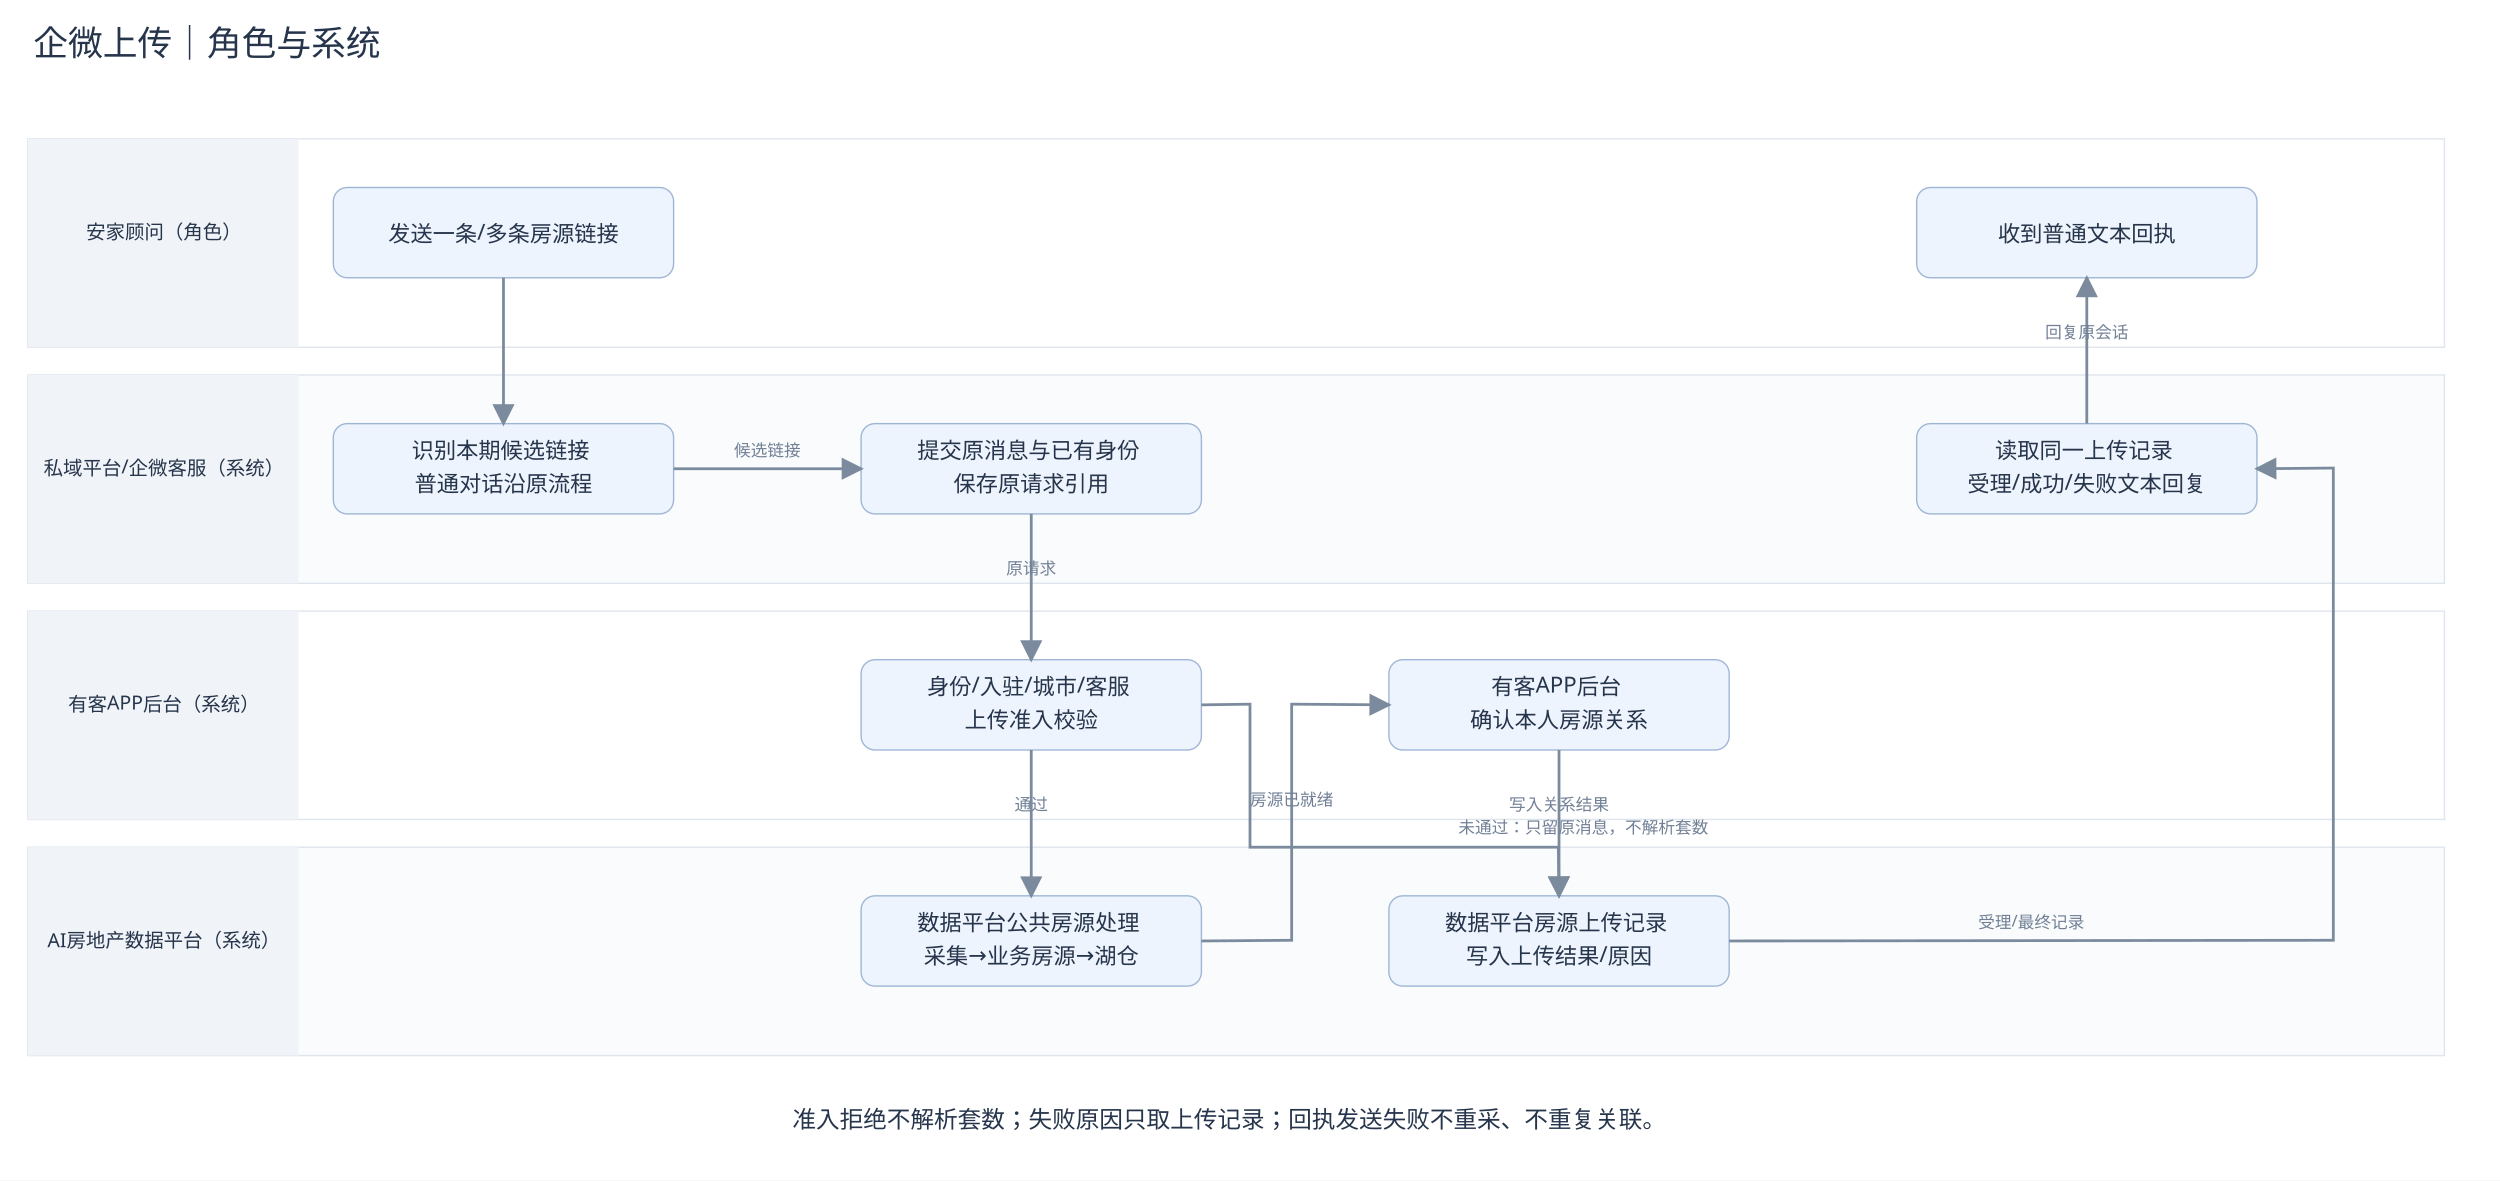
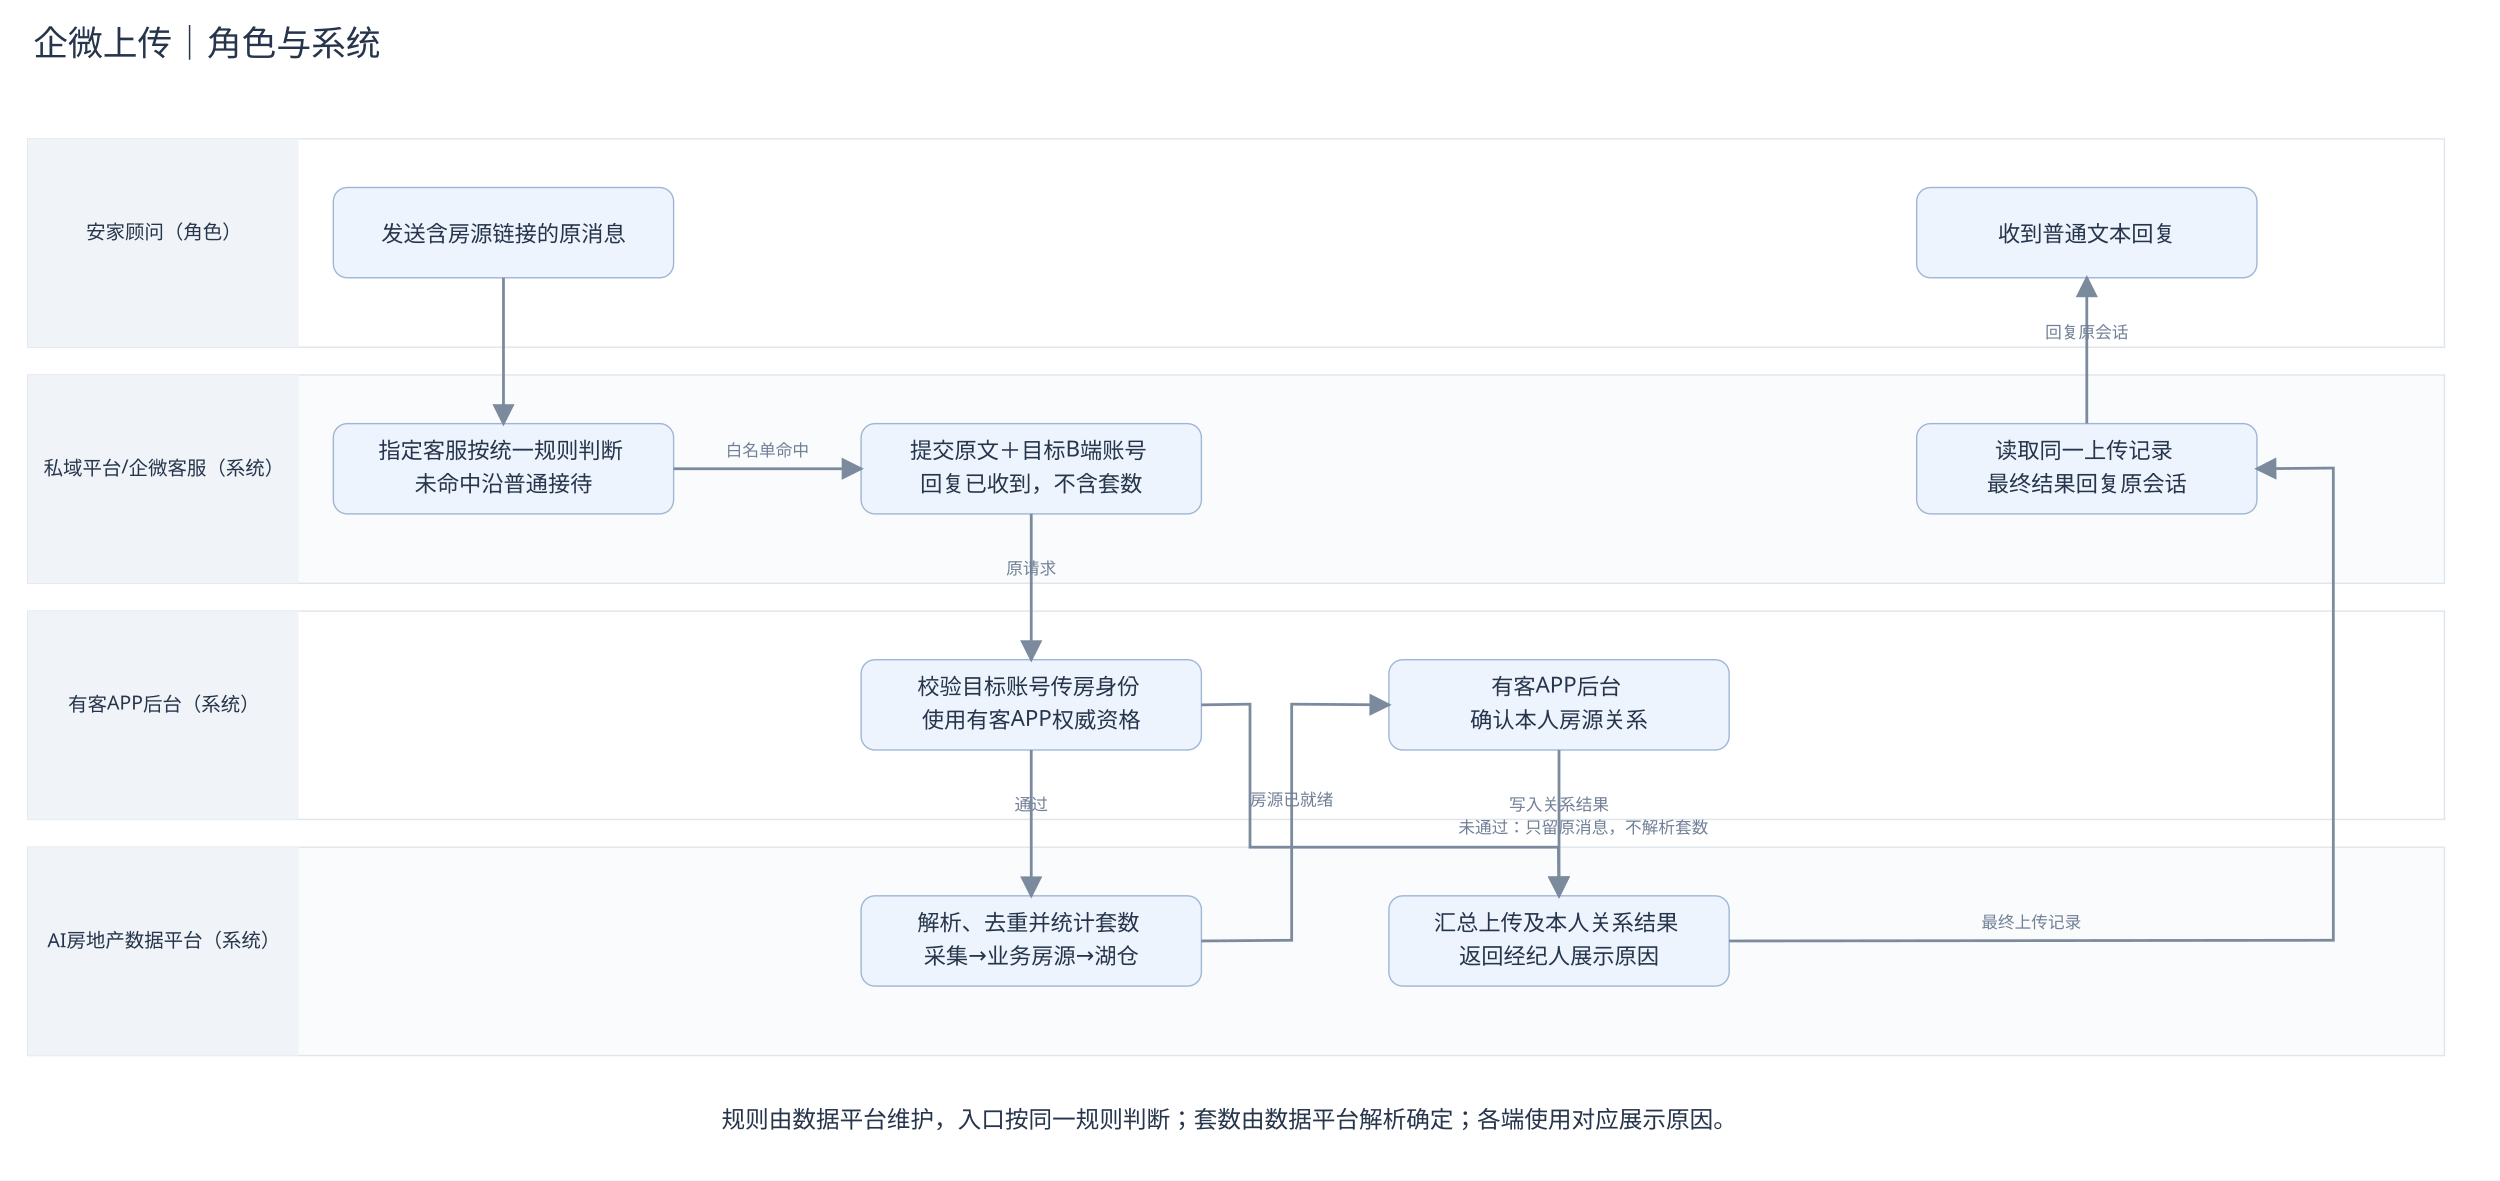
<svg xmlns="http://www.w3.org/2000/svg" width="1800" height="850" viewBox="0 0 1800 850">
  <defs>
    <marker id="arrow" markerWidth="8" markerHeight="8" refX="7" refY="4" orient="auto">
      <path d="M0 0L8 4L0 8" fill="#7b8b9d" />
    </marker>
  </defs>
  <rect width="1800" height="850" fill="white" />
  <text x="24" y="40" font-size="25" font-family="PingFang SC, sans-serif" fill="#26354b">企微上传｜角色与系统</text>
  <rect x="20" y="100" width="1740" height="150" fill="#fff" stroke="#dfe5ed" />
  <rect x="20" y="100" width="195" height="150" fill="#f0f3f8" />
  <text x="118" y="172" text-anchor="middle" font-size="14" fill="#26354b" font-family="PingFang SC, sans-serif">
    <tspan x="118" dy="0">安家顾问（角色）</tspan>
  </text>
  <rect x="20" y="270" width="1740" height="150" fill="#fafbfc" stroke="#dfe5ed" />
  <rect x="20" y="270" width="195" height="150" fill="#f0f3f8" />
  <text x="118" y="342" text-anchor="middle" font-size="14" fill="#26354b" font-family="PingFang SC, sans-serif">
    <tspan x="118" dy="0">私域平台/企微客服（系统）</tspan>
  </text>
  <rect x="20" y="440" width="1740" height="150" fill="#fff" stroke="#dfe5ed" />
  <rect x="20" y="440" width="195" height="150" fill="#f0f3f8" />
  <text x="118" y="512" text-anchor="middle" font-size="14" fill="#26354b" font-family="PingFang SC, sans-serif">
    <tspan x="118" dy="0">有客APP后台（系统）</tspan>
  </text>
  <rect x="20" y="610" width="1740" height="150" fill="#fafbfc" stroke="#dfe5ed" />
  <rect x="20" y="610" width="195" height="150" fill="#f0f3f8" />
  <text x="118" y="682" text-anchor="middle" font-size="14" fill="#26354b" font-family="PingFang SC, sans-serif">
    <tspan x="118" dy="0">AI房地产数据平台（系统）</tspan>
  </text>
  <rect x="240" y="135" width="245" height="65" rx="10" fill="#eef4fd" stroke="#9eb6d6" />
  <text x="362.5" y="174" text-anchor="middle" font-size="16" fill="#26354b" font-family="PingFang SC, sans-serif">
-     <tspan x="362.5" dy="0">发送一条/多条房源链接</tspan>
+     <tspan x="362.5" dy="0">发送含房源链接的原消息</tspan>
  </text>
  <rect x="1380" y="135" width="245" height="65" rx="10" fill="#eef4fd" stroke="#9eb6d6" />
  <text x="1502.5" y="174" text-anchor="middle" font-size="16" fill="#26354b" font-family="PingFang SC, sans-serif">
-     <tspan x="1502.5" dy="0">收到普通文本回执</tspan>
+     <tspan x="1502.5" dy="0">收到普通文本回复</tspan>
  </text>
  <rect x="240" y="305" width="245" height="65" rx="10" fill="#eef4fd" stroke="#9eb6d6" />
  <text x="362.5" y="330" text-anchor="middle" font-size="16" fill="#26354b" font-family="PingFang SC, sans-serif">
-     <tspan x="362.5" dy="0">识别本期候选链接</tspan>
-     <tspan x="362.5" dy="24">普通对话沿原流程</tspan>
+     <tspan x="362.5" dy="0">指定客服按统一规则判断</tspan>
+     <tspan x="362.5" dy="24">未命中沿普通接待</tspan>
  </text>
  <rect x="620" y="305" width="245" height="65" rx="10" fill="#eef4fd" stroke="#9eb6d6" />
  <text x="742.5" y="330" text-anchor="middle" font-size="16" fill="#26354b" font-family="PingFang SC, sans-serif">
-     <tspan x="742.5" dy="0">提交原消息与已有身份</tspan>
-     <tspan x="742.5" dy="24">保存原请求引用</tspan>
+     <tspan x="742.5" dy="0">提交原文＋目标B端账号</tspan>
+     <tspan x="742.5" dy="24">回复已收到，不含套数</tspan>
  </text>
  <rect x="1380" y="305" width="245" height="65" rx="10" fill="#eef4fd" stroke="#9eb6d6" />
  <text x="1502.5" y="330" text-anchor="middle" font-size="16" fill="#26354b" font-family="PingFang SC, sans-serif">
    <tspan x="1502.5" dy="0">读取同一上传记录</tspan>
-     <tspan x="1502.5" dy="24">受理/成功/失败文本回复</tspan>
+     <tspan x="1502.5" dy="24">最终结果回复原会话</tspan>
  </text>
  <rect x="620" y="475" width="245" height="65" rx="10" fill="#eef4fd" stroke="#9eb6d6" />
  <text x="742.5" y="500" text-anchor="middle" font-size="16" fill="#26354b" font-family="PingFang SC, sans-serif">
-     <tspan x="742.5" dy="0">身份/入驻/城市/客服</tspan>
-     <tspan x="742.5" dy="24">上传准入校验</tspan>
+     <tspan x="742.5" dy="0">校验目标账号传房身份</tspan>
+     <tspan x="742.5" dy="24">使用有客APP权威资格</tspan>
  </text>
  <rect x="1000" y="475" width="245" height="65" rx="10" fill="#eef4fd" stroke="#9eb6d6" />
  <text x="1122.5" y="500" text-anchor="middle" font-size="16" fill="#26354b" font-family="PingFang SC, sans-serif">
    <tspan x="1122.5" dy="0">有客APP后台</tspan>
    <tspan x="1122.5" dy="24">确认本人房源关系</tspan>
  </text>
  <rect x="620" y="645" width="245" height="65" rx="10" fill="#eef4fd" stroke="#9eb6d6" />
  <text x="742.5" y="670" text-anchor="middle" font-size="16" fill="#26354b" font-family="PingFang SC, sans-serif">
-     <tspan x="742.5" dy="0">数据平台公共房源处理</tspan>
+     <tspan x="742.5" dy="0">解析、去重并统计套数</tspan>
    <tspan x="742.5" dy="24">采集→业务房源→湖仓</tspan>
  </text>
  <rect x="1000" y="645" width="245" height="65" rx="10" fill="#eef4fd" stroke="#9eb6d6" />
  <text x="1122.5" y="670" text-anchor="middle" font-size="16" fill="#26354b" font-family="PingFang SC, sans-serif">
-     <tspan x="1122.5" dy="0">数据平台房源上传记录</tspan>
-     <tspan x="1122.5" dy="24">写入上传结果/原因</tspan>
+     <tspan x="1122.5" dy="0">汇总上传及本人关系结果</tspan>
+     <tspan x="1122.5" dy="24">返回经纪人展示原因</tspan>
  </text>
  <polyline points="362.5,200 362.5,305" fill="none" stroke="#7b8b9d" stroke-width="2" marker-end="url(#arrow)" />
  <polyline points="485,337.5 620,337.5" fill="none" stroke="#7b8b9d" stroke-width="2" marker-end="url(#arrow)" />
  <text x="552.5" y="328.5" text-anchor="middle" font-size="12" fill="#718096" font-family="PingFang SC, sans-serif">
-     <tspan x="552.5" dy="0">候选链接</tspan>
+     <tspan x="552.5" dy="0">白名单命中</tspan>
  </text>
  <polyline points="742.5,370 742.5,475" fill="none" stroke="#7b8b9d" stroke-width="2" marker-end="url(#arrow)" />
  <text x="742.5" y="413.5" text-anchor="middle" font-size="12" fill="#718096" font-family="PingFang SC, sans-serif">
    <tspan x="742.5" dy="0">原请求</tspan>
  </text>
  <polyline points="742.5,540 742.5,645" fill="none" stroke="#7b8b9d" stroke-width="2" marker-end="url(#arrow)" />
  <text x="742.5" y="583.5" text-anchor="middle" font-size="12" fill="#718096" font-family="PingFang SC, sans-serif">
    <tspan x="742.5" dy="0">通过</tspan>
  </text>
  <polyline points="865,677.5 930,677 930,507 1000,507.5" fill="none" stroke="#7b8b9d" stroke-width="2" marker-end="url(#arrow)" />
  <text x="930" y="580" text-anchor="middle" font-size="12" fill="#718096" font-family="PingFang SC, sans-serif">
    <tspan x="930" dy="0">房源已就绪</tspan>
  </text>
  <polyline points="1122.5,540 1122.5,645" fill="none" stroke="#7b8b9d" stroke-width="2" marker-end="url(#arrow)" />
  <text x="1122.5" y="583.5" text-anchor="middle" font-size="12" fill="#718096" font-family="PingFang SC, sans-serif">
    <tspan x="1122.5" dy="0">写入关系结果</tspan>
  </text>
  <polyline points="865,507.5 900,507 900,610 1122,610 1122.5,645" fill="none" stroke="#7b8b9d" stroke-width="2" marker-end="url(#arrow)" />
  <text x="1140" y="600" text-anchor="middle" font-size="12" fill="#718096" font-family="PingFang SC, sans-serif">
    <tspan x="1140" dy="0">未通过：只留原消息，不解析套数</tspan>
  </text>
  <polyline points="1245,677.5 1680,677 1680,337 1625,337.5" fill="none" stroke="#7b8b9d" stroke-width="2" marker-end="url(#arrow)" />
  <text x="1462.5" y="668.25" text-anchor="middle" font-size="12" fill="#718096" font-family="PingFang SC, sans-serif">
-     <tspan x="1462.5" dy="0">受理/最终记录</tspan>
+     <tspan x="1462.5" dy="0">最终上传记录</tspan>
  </text>
  <polyline points="1502.5,305 1502.5,200" fill="none" stroke="#7b8b9d" stroke-width="2" marker-end="url(#arrow)" />
  <text x="1502.5" y="243.5" text-anchor="middle" font-size="12" fill="#718096" font-family="PingFang SC, sans-serif">
    <tspan x="1502.5" dy="0">回复原会话</tspan>
  </text>
  <text x="885" y="812" text-anchor="middle" font-size="17" fill="#26354b" font-family="PingFang SC, sans-serif">
-     <tspan x="885" dy="0">准入拒绝不解析套数；失败原因只取上传记录；回执发送失败不重采、不重复关联。</tspan>
+     <tspan x="885" dy="0">规则由数据平台维护，入口按同一规则判断；套数由数据平台解析确定；各端使用对应展示原因。</tspan>
  </text>
</svg>
